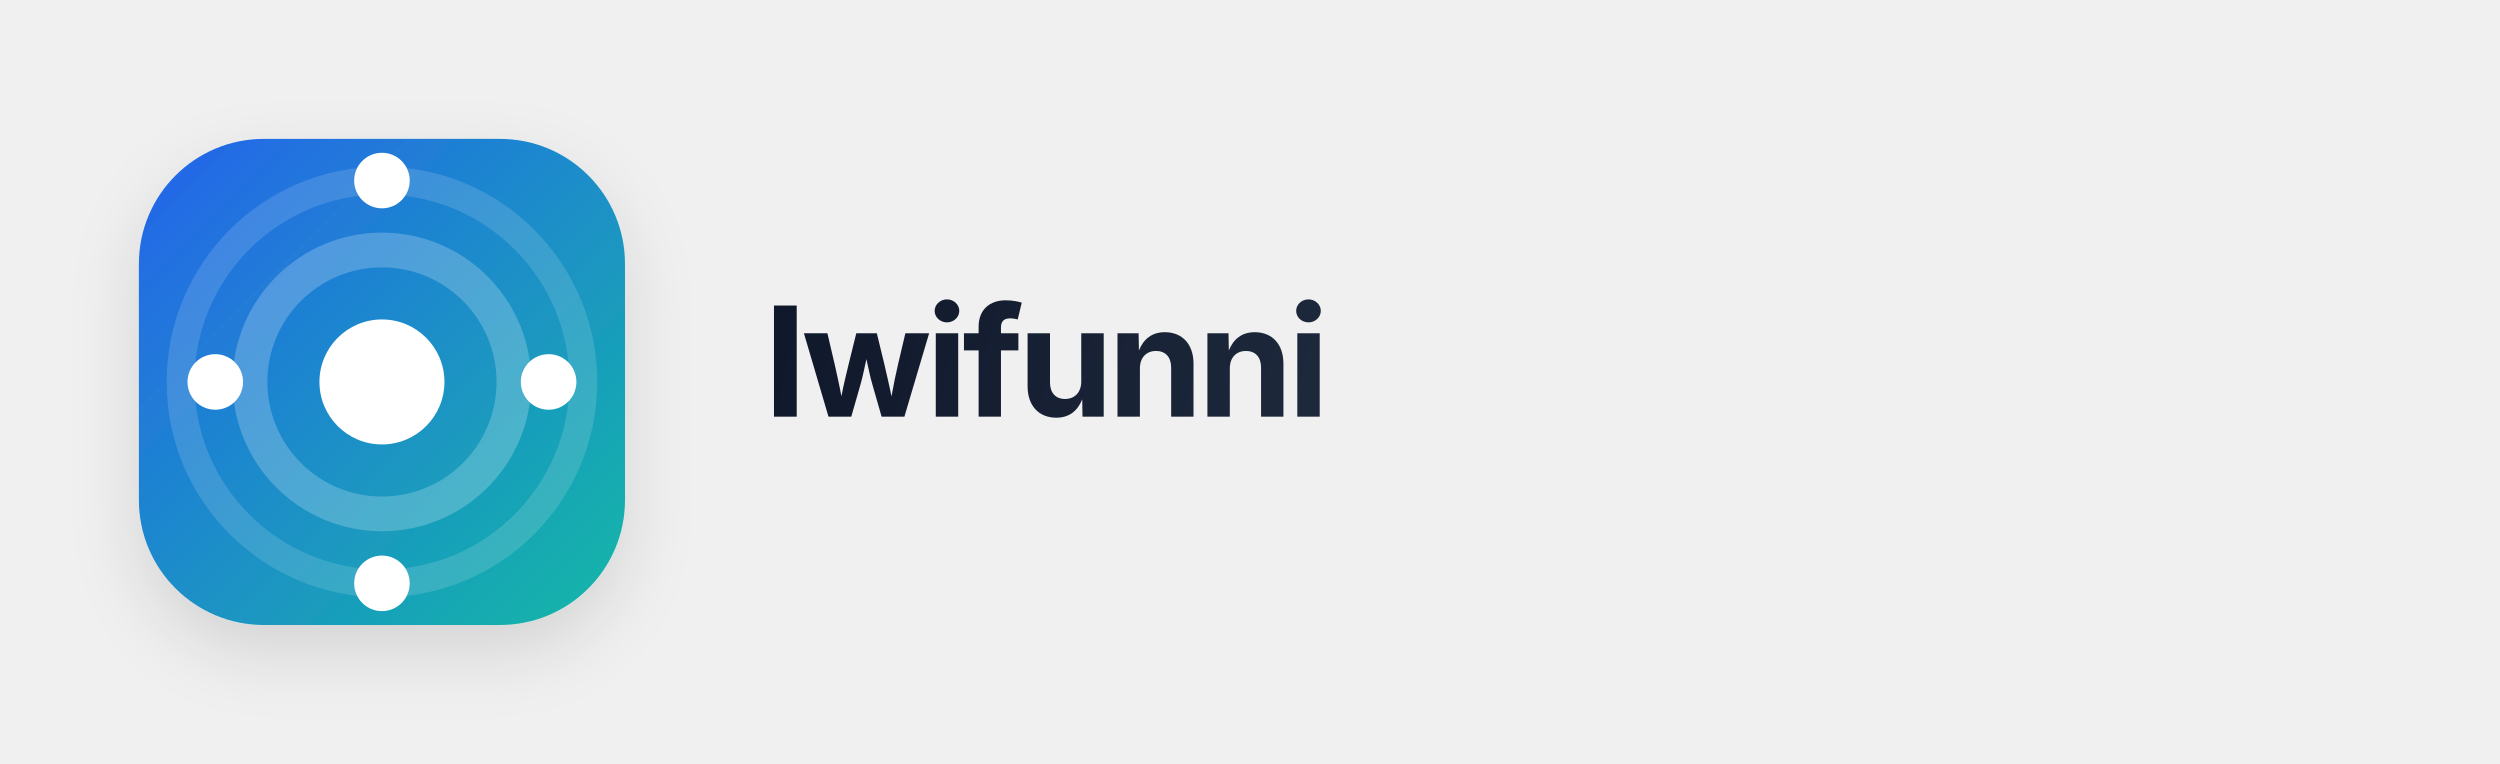
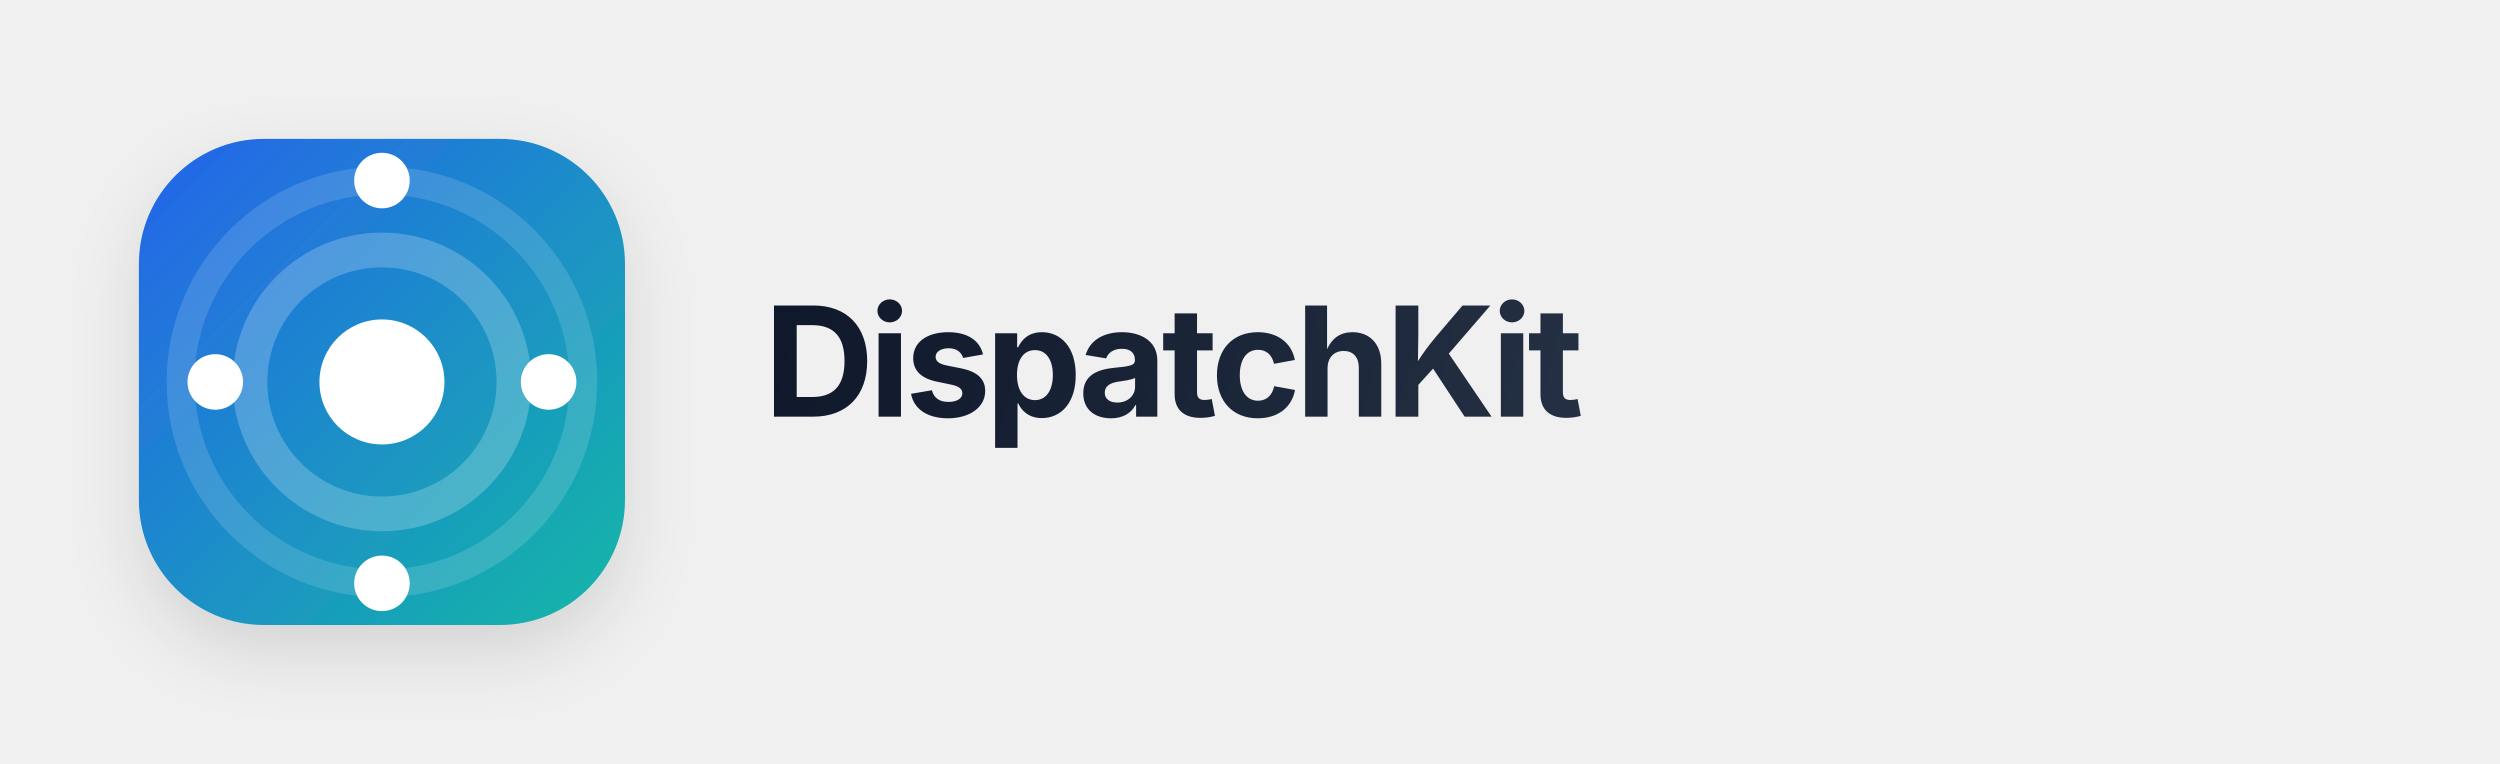
<svg xmlns="http://www.w3.org/2000/svg" width="720" height="220" viewBox="0 0 720 220" fill="none">
  <defs>
    <linearGradient id="grad" x1="40" y1="40" x2="180" y2="180" gradientUnits="userSpaceOnUse">
      <stop stop-color="#2563EB" />
      <stop offset="1" stop-color="#14B8A6" />
    </linearGradient>
    <linearGradient id="textGrad" x1="220" y1="60" x2="620" y2="160" gradientUnits="userSpaceOnUse">
      <stop stop-color="#0F172A" />
      <stop offset="1" stop-color="#334155" />
    </linearGradient>
    <filter id="shadow" x="-20%" y="-20%" width="140%" height="140%">
      <feDropShadow dx="0" dy="8" stdDeviation="10" flood-opacity="0.12" />
    </filter>
  </defs>
  <g filter="url(#shadow)">
    <rect x="40" y="40" width="140" height="140" rx="36" fill="url(#grad)" />
    <circle cx="110" cy="110" r="38" stroke="white" stroke-width="10" opacity="0.22" />
    <circle cx="110" cy="110" r="58" stroke="white" stroke-width="8" opacity="0.14" />
    <circle cx="110" cy="110" r="18" fill="white" />
    <circle cx="110" cy="52" r="8" fill="white" />
    <circle cx="158" cy="110" r="8" fill="white" />
    <circle cx="110" cy="168" r="8" fill="white" />
    <circle cx="62" cy="110" r="8" fill="white" />
  </g>
  <g>
    <text x="220" y="120" font-family="Inter, system-ui, sans-serif" font-size="44" font-weight="700" fill="url(#textGrad)" letter-spacing="-1.5">
-       Iwifunni
+       DispatchKit
    </text>
  </g>
</svg>
